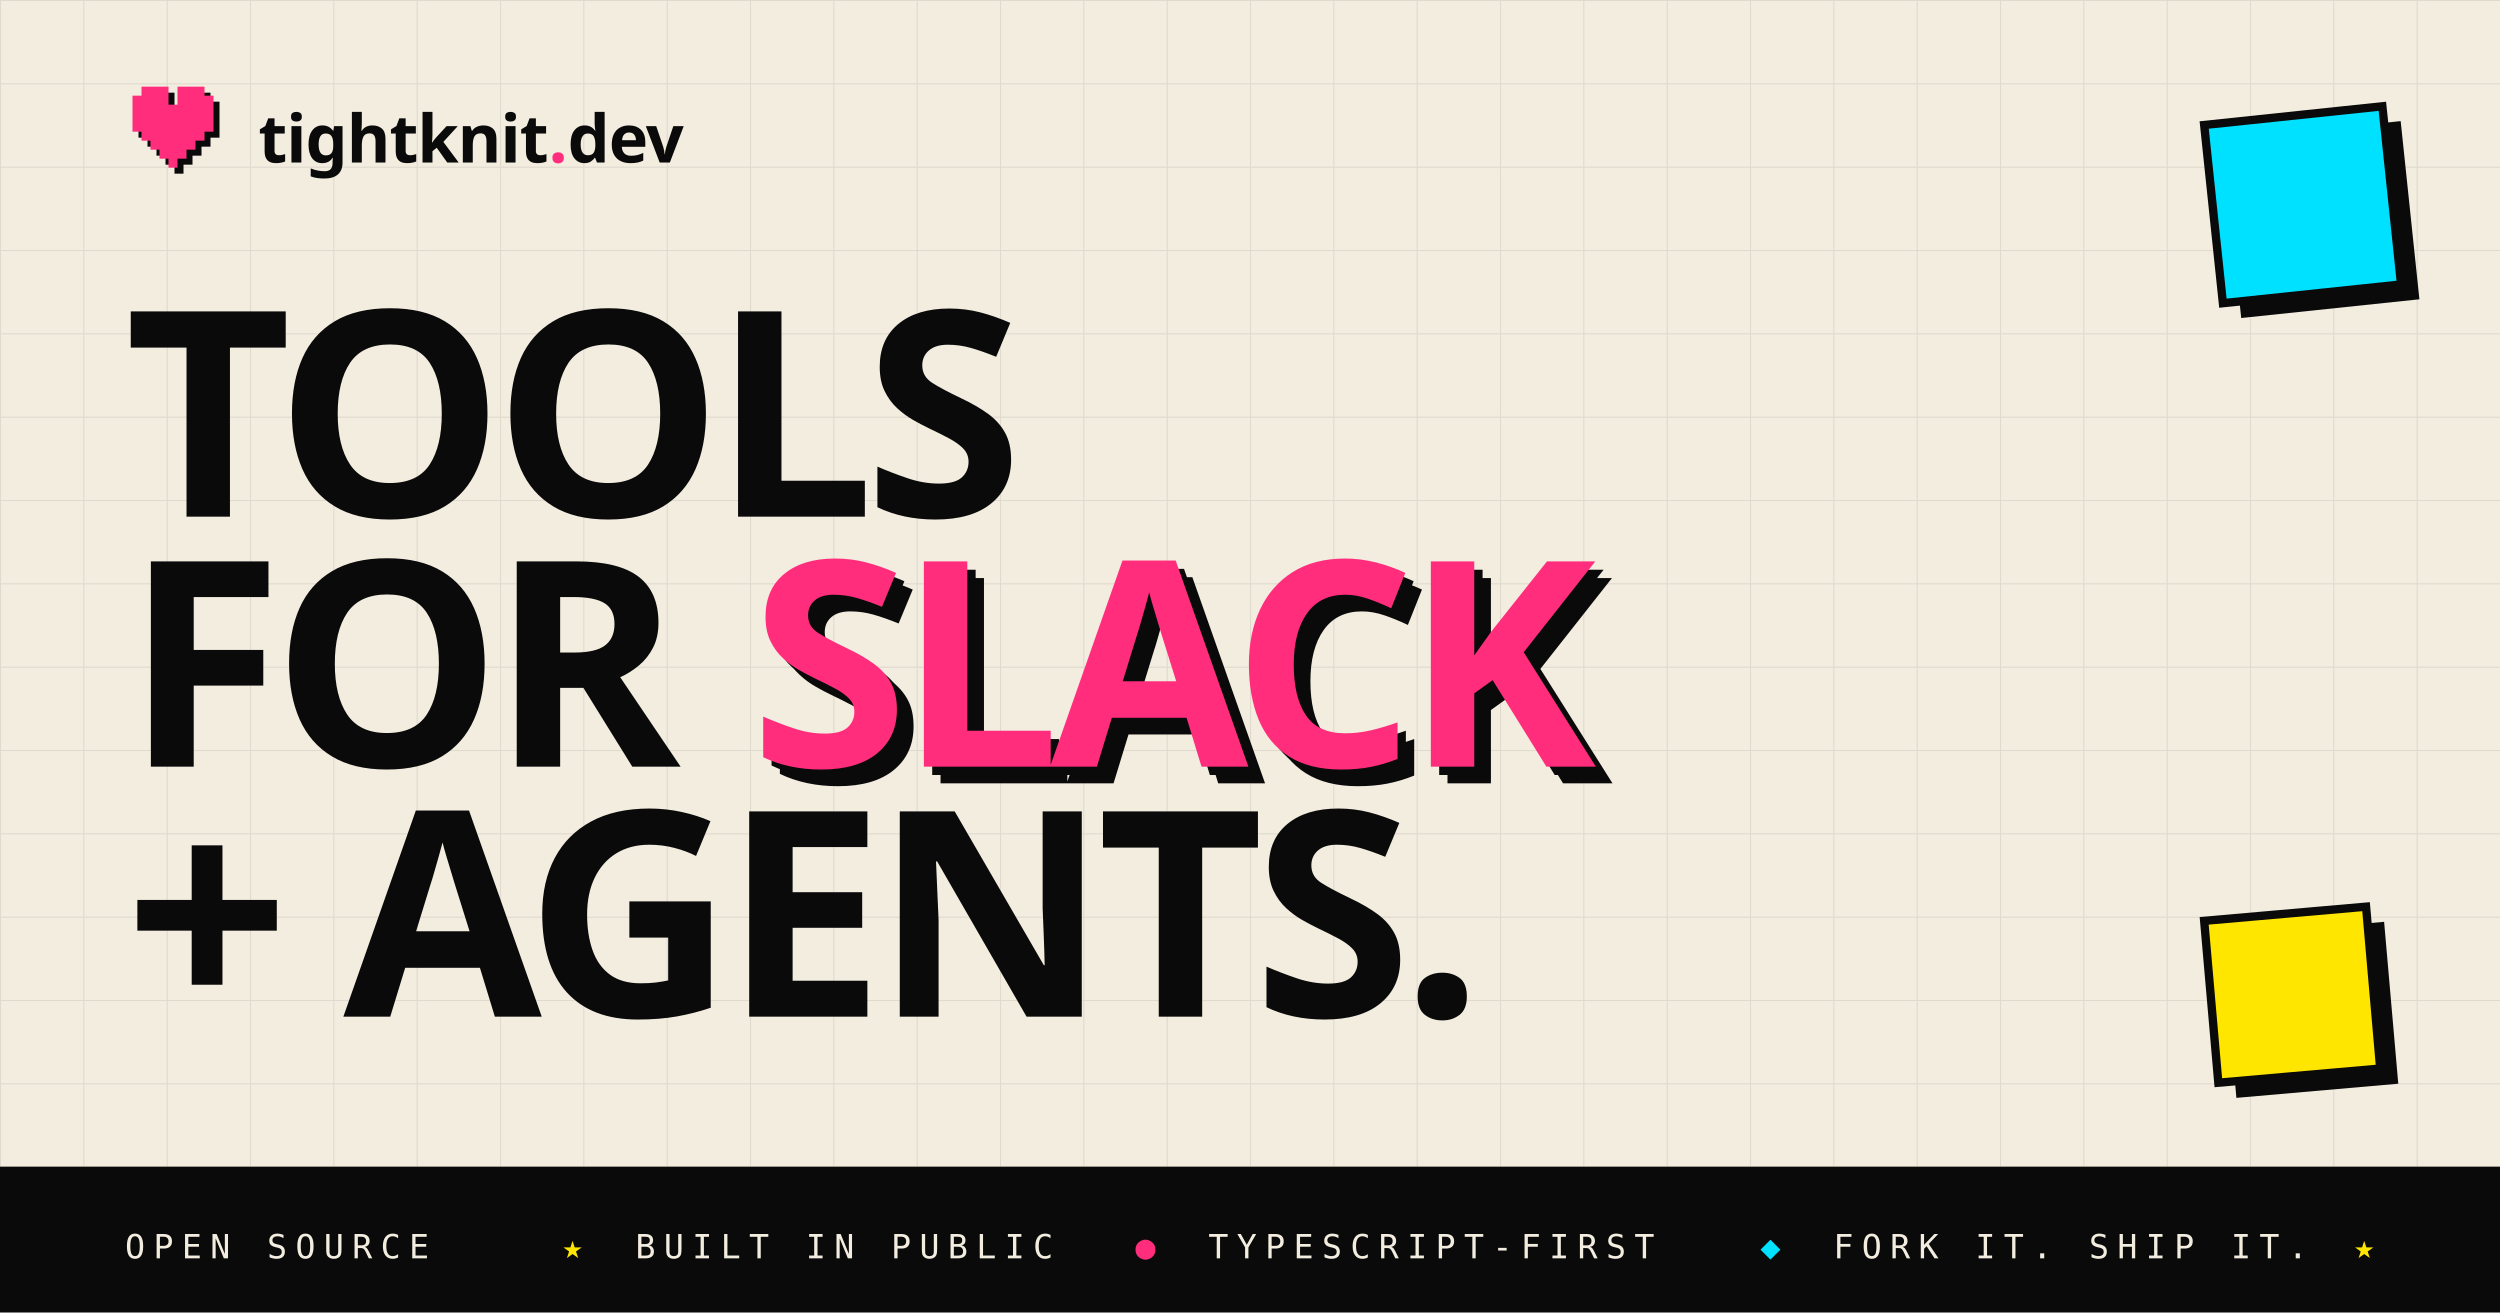
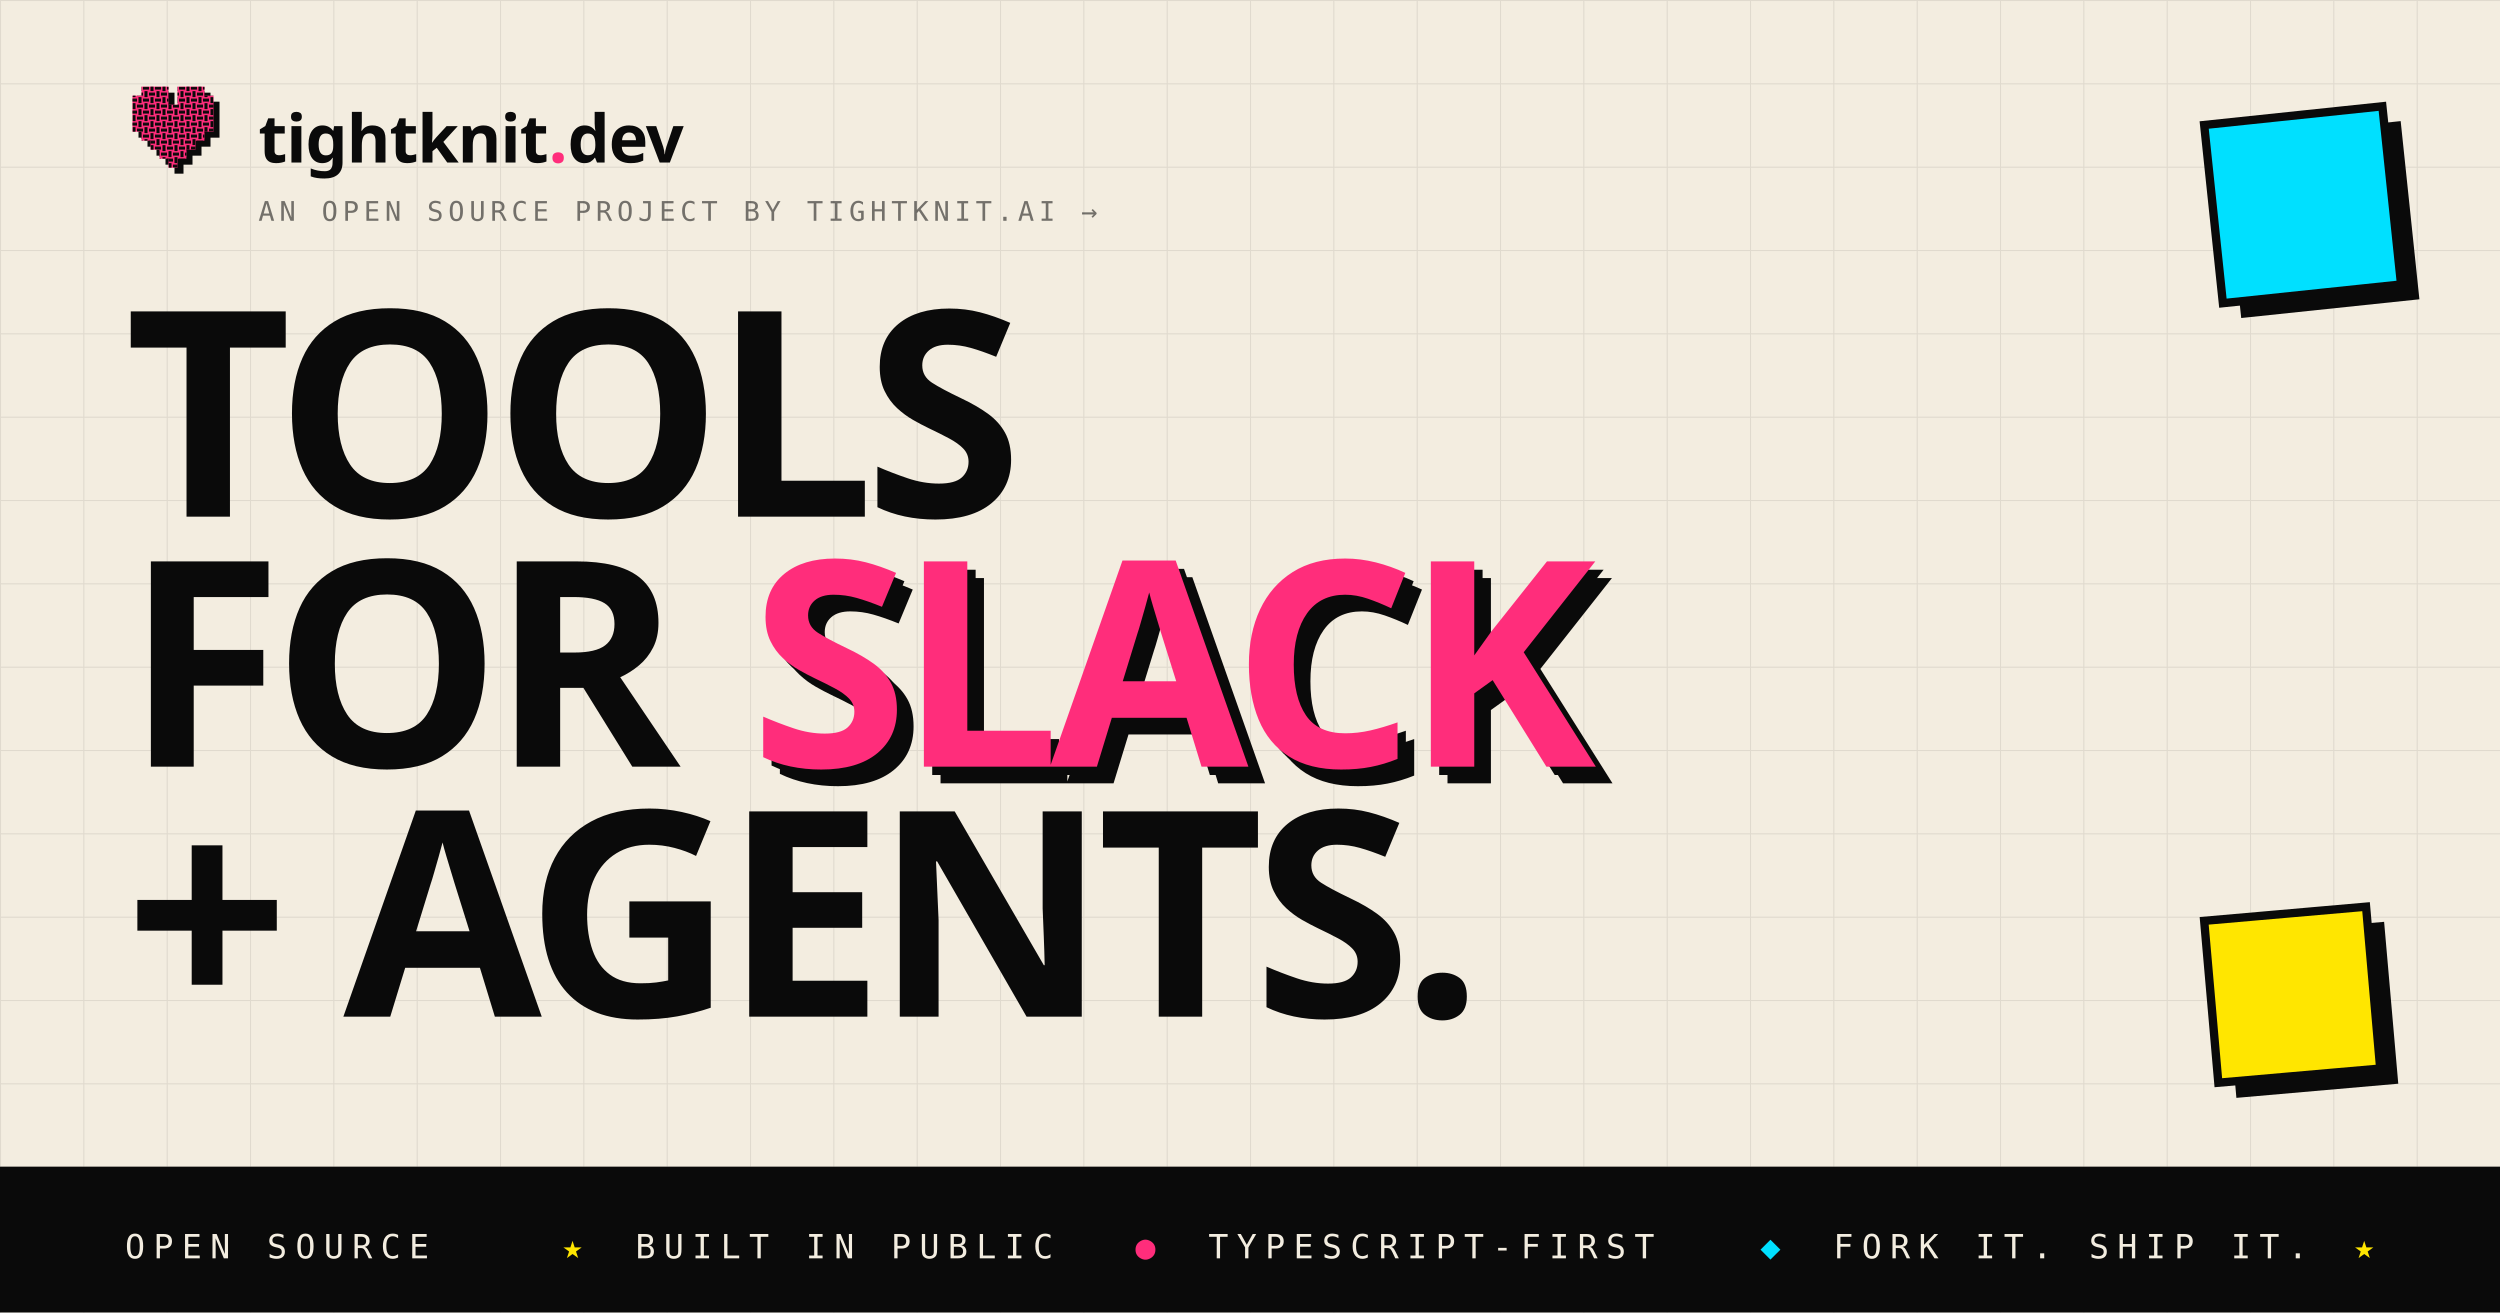
<svg xmlns="http://www.w3.org/2000/svg" viewBox="0 0 1200 630" width="1200" height="630">
  <defs>
    <pattern id="grid" width="40" height="40" patternUnits="userSpaceOnUse">
      <path d="M 40 0 L 0 0 0 40" fill="none" stroke="#0a0a0a" stroke-opacity="0.08" stroke-width="1" />
+     </pattern>
+     <pattern id="weave" width="8" height="8" patternUnits="userSpaceOnUse">
+       <rect x="0" y="1" width="4" height="2" fill="#0a0a0a" />
+       <rect x="5" y="0" width="2" height="4" fill="#0a0a0a" />
+       <rect x="1" y="4" width="2" height="4" fill="#0a0a0a" />
+       <rect x="4" y="5" width="4" height="2" fill="#0a0a0a" />
    </pattern>
  </defs>
  <rect width="1200" height="630" fill="#f3ede0" />
  <rect width="1200" height="630" fill="url(#grid)" />
  <g transform="translate(1058 60) rotate(-6)">
    <rect x="8" y="8" width="86" height="86" fill="#0a0a0a" />
    <rect x="0" y="0" width="86" height="86" fill="#00e0ff" stroke="#0a0a0a" stroke-width="4" />
  </g>
  <g transform="translate(1058 442) rotate(-5)">
    <rect x="8" y="8" width="78" height="78" fill="#0a0a0a" />
    <rect x="0" y="0" width="78" height="78" fill="#ffe600" stroke="#0a0a0a" stroke-width="4" />
  </g>
  <g transform="translate(60 38)">
    <g transform="scale(0.72)">
      <polygon points="15,9 33,9 33,21 39,21 39,9 57,9 57,15 63,15 63,39 57,39 57,45 51,45 51,51 45,51 45,57 39,57 39,63 33,63 33,57 27,57 27,51 21,51 21,45 15,45 15,39 9,39 9,15 15,15" fill="#0a0a0a" />
      <polygon points="11,5 29,5 29,17 35,17 35,5 53,5 53,11 59,11 59,35 53,35 53,41 47,41 47,47 41,47 41,53 35,53 35,59 29,59 29,53 23,53 23,47 17,47 17,41 11,41 11,35 5,35 5,11 11,11" fill="#ff2d7b" />
+       <polygon points="11,5 29,5 29,17 35,17 35,5 53,5 53,11 59,11 59,35 53,35 53,41 47,41 47,47 41,47 41,53 35,53 35,59 29,59 29,53 23,53 23,47 17,47 17,41 11,41 11,35 5,35 5,11 11,11" fill="url(#weave)" />
    </g>
    <text x="64" y="40" font-family="'Space Grotesk', system-ui, sans-serif" font-weight="700" font-size="32" fill="#0a0a0a" letter-spacing="-0.5">
      tightknit<tspan fill="#ff2d7b">.</tspan>dev
+     </text>
+     <text x="64" y="68" font-family="'JetBrains Mono', ui-monospace, monospace" font-weight="500" font-size="13" fill="#0a0a0a" fill-opacity="0.55" letter-spacing="2.3">
+       AN OPEN SOURCE PROJECT BY TIGHTKNIT.AI →
    </text>
  </g>
  <g font-family="'Space Grotesk', system-ui, sans-serif" font-weight="700" letter-spacing="-5">
    <text x="60" y="248" font-size="138" fill="#0a0a0a">TOOLS</text>
    <text x="60" y="368" font-size="138" fill="#0a0a0a">FOR</text>
    <text x="368" y="376" font-size="138" fill="#0a0a0a">SLACK</text>
    <text x="364" y="372" font-size="138" fill="#0a0a0a">SLACK</text>
    <text x="360" y="368" font-size="138" fill="#ff2d7b">SLACK</text>
    <text x="60" y="488" font-size="138" fill="#0a0a0a">+ AGENTS.</text>
  </g>
  <g transform="translate(0 560)">
    <rect x="0" y="0" width="1200" height="70" fill="#0a0a0a" />
    <g font-family="'JetBrains Mono', ui-monospace, monospace" font-weight="500" font-size="16" fill="#f3ede0" letter-spacing="4">
      <text x="60" y="44">OPEN SOURCE</text>
      <text x="270" y="44" fill="#ffe600">★</text>
      <text x="305" y="44">BUILT IN PUBLIC</text>
      <text x="545" y="44" fill="#ff2d7b">●</text>
      <text x="580" y="44">TYPESCRIPT-FIRST</text>
      <text x="845" y="44" fill="#00e0ff">◆</text>
      <text x="880" y="44">FORK IT. SHIP IT.</text>
      <text x="1130" y="44" fill="#ffe600">★</text>
    </g>
  </g>
</svg>
